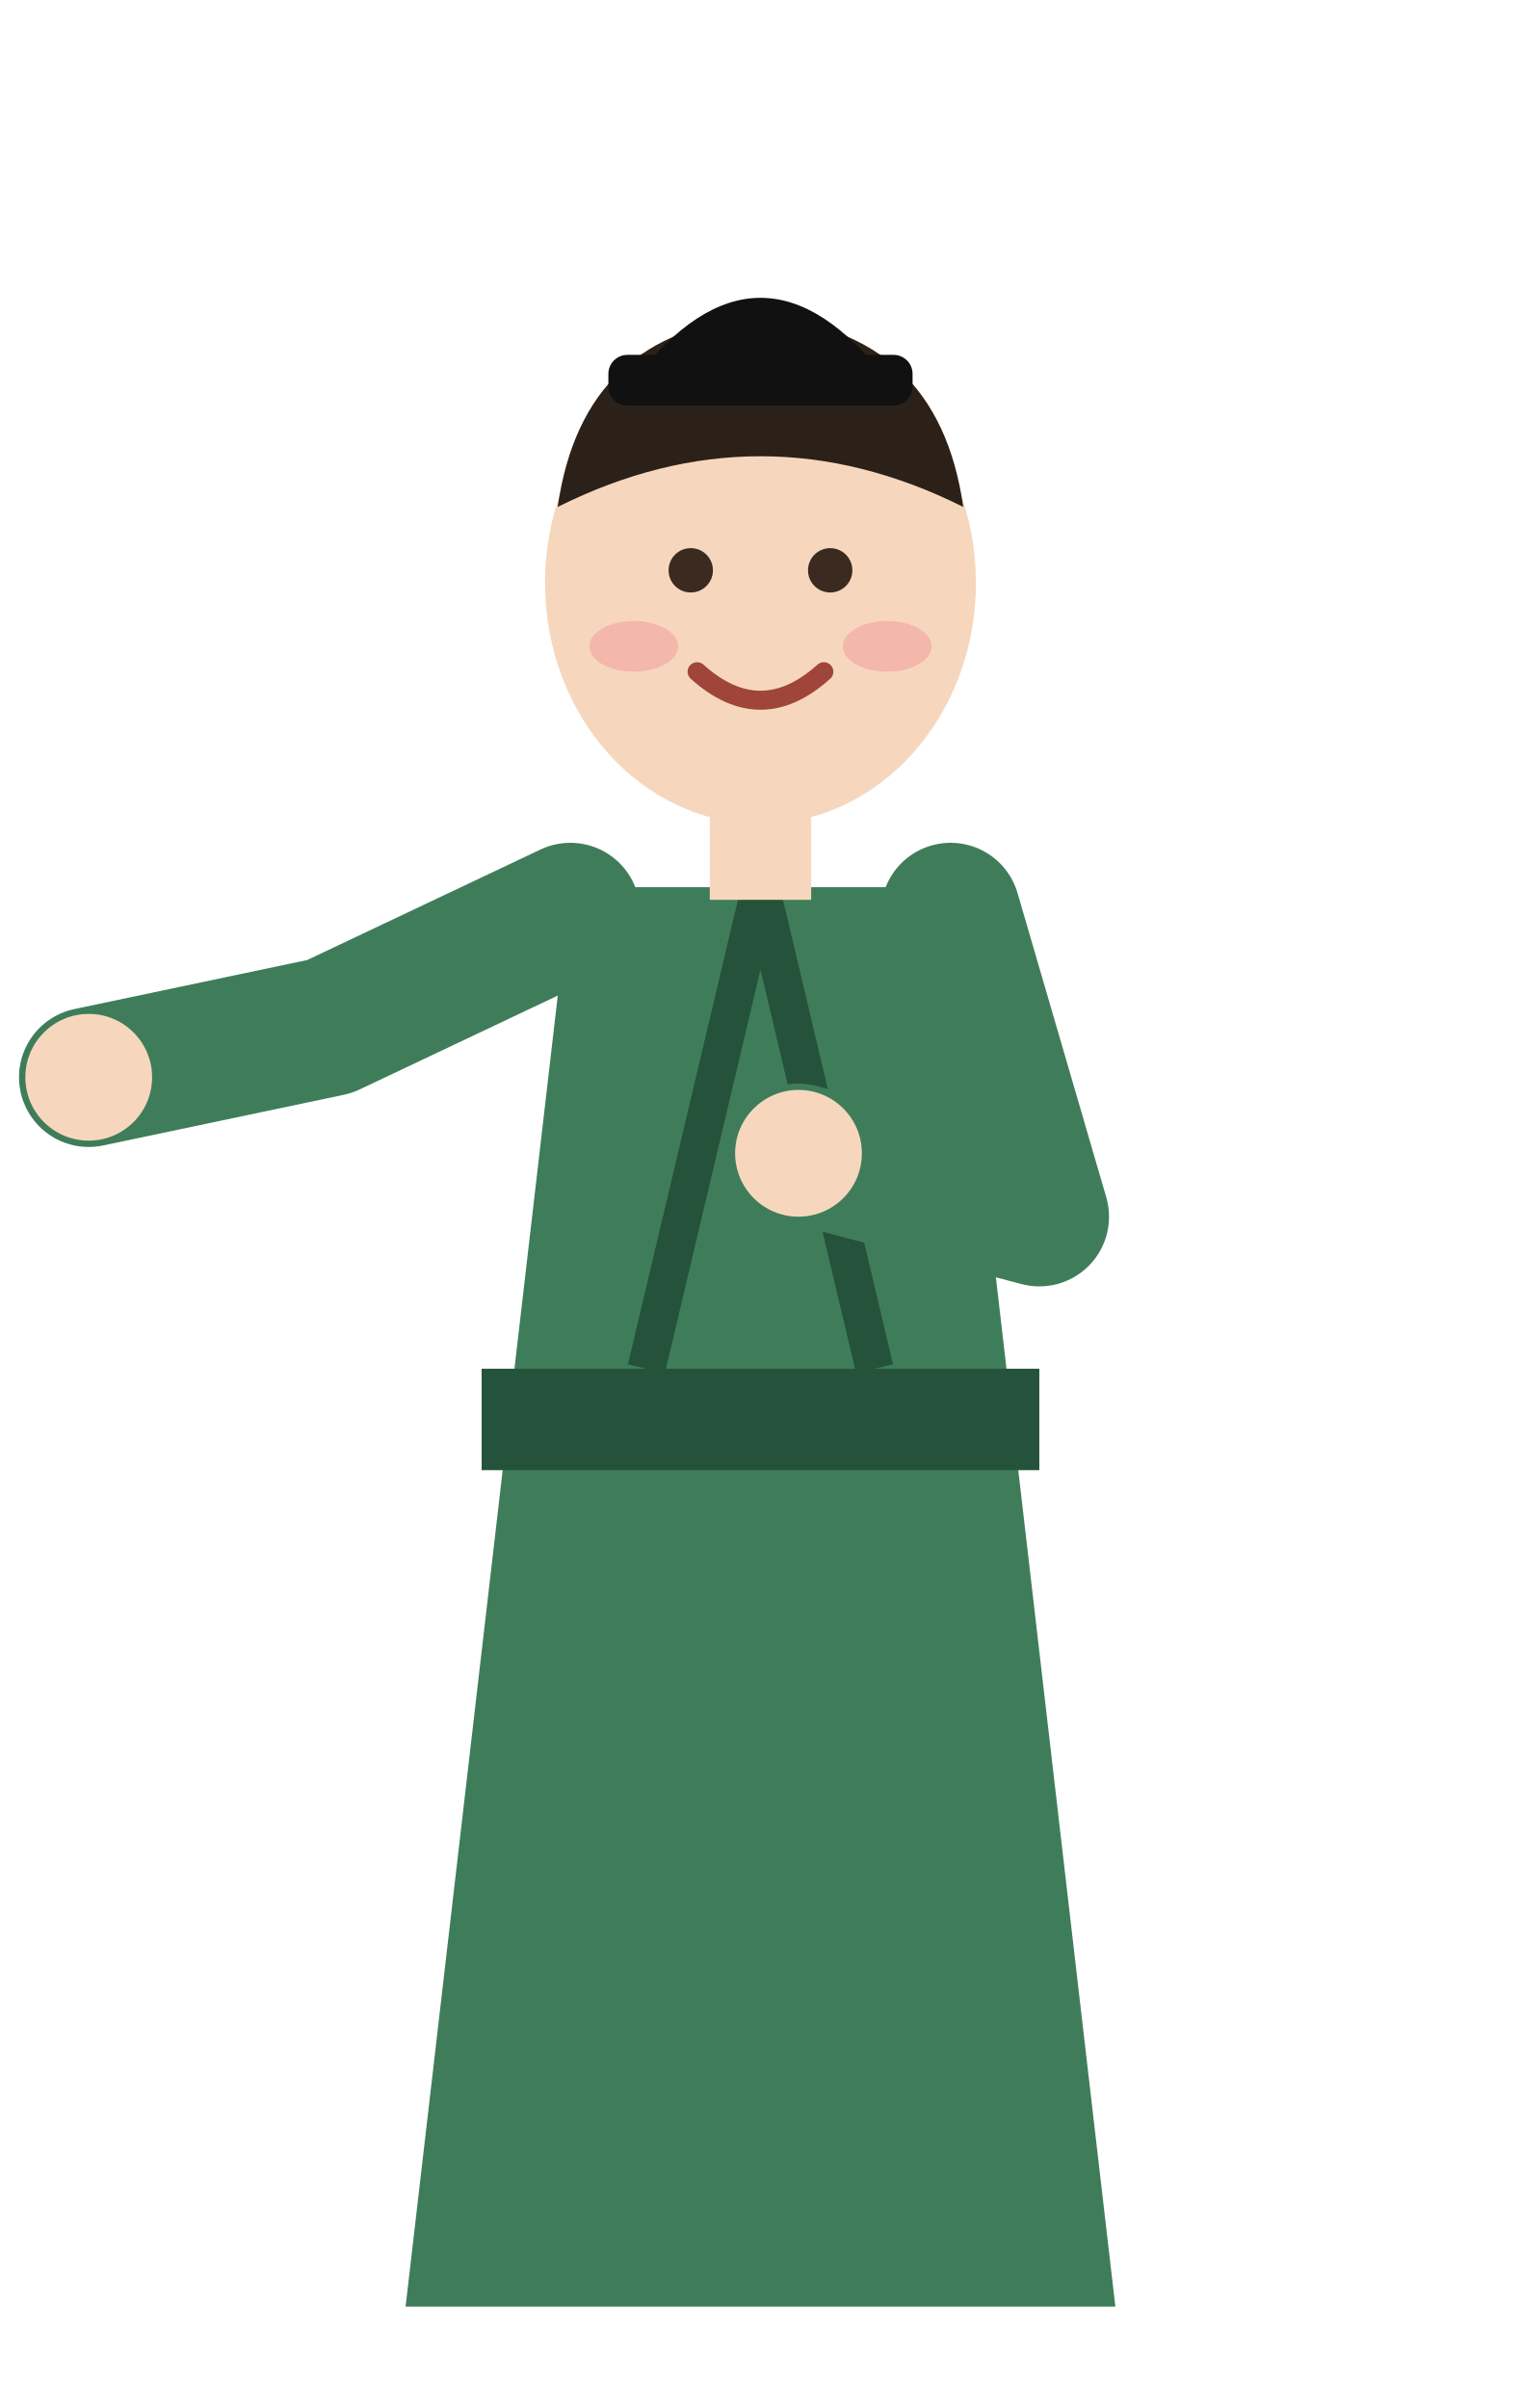
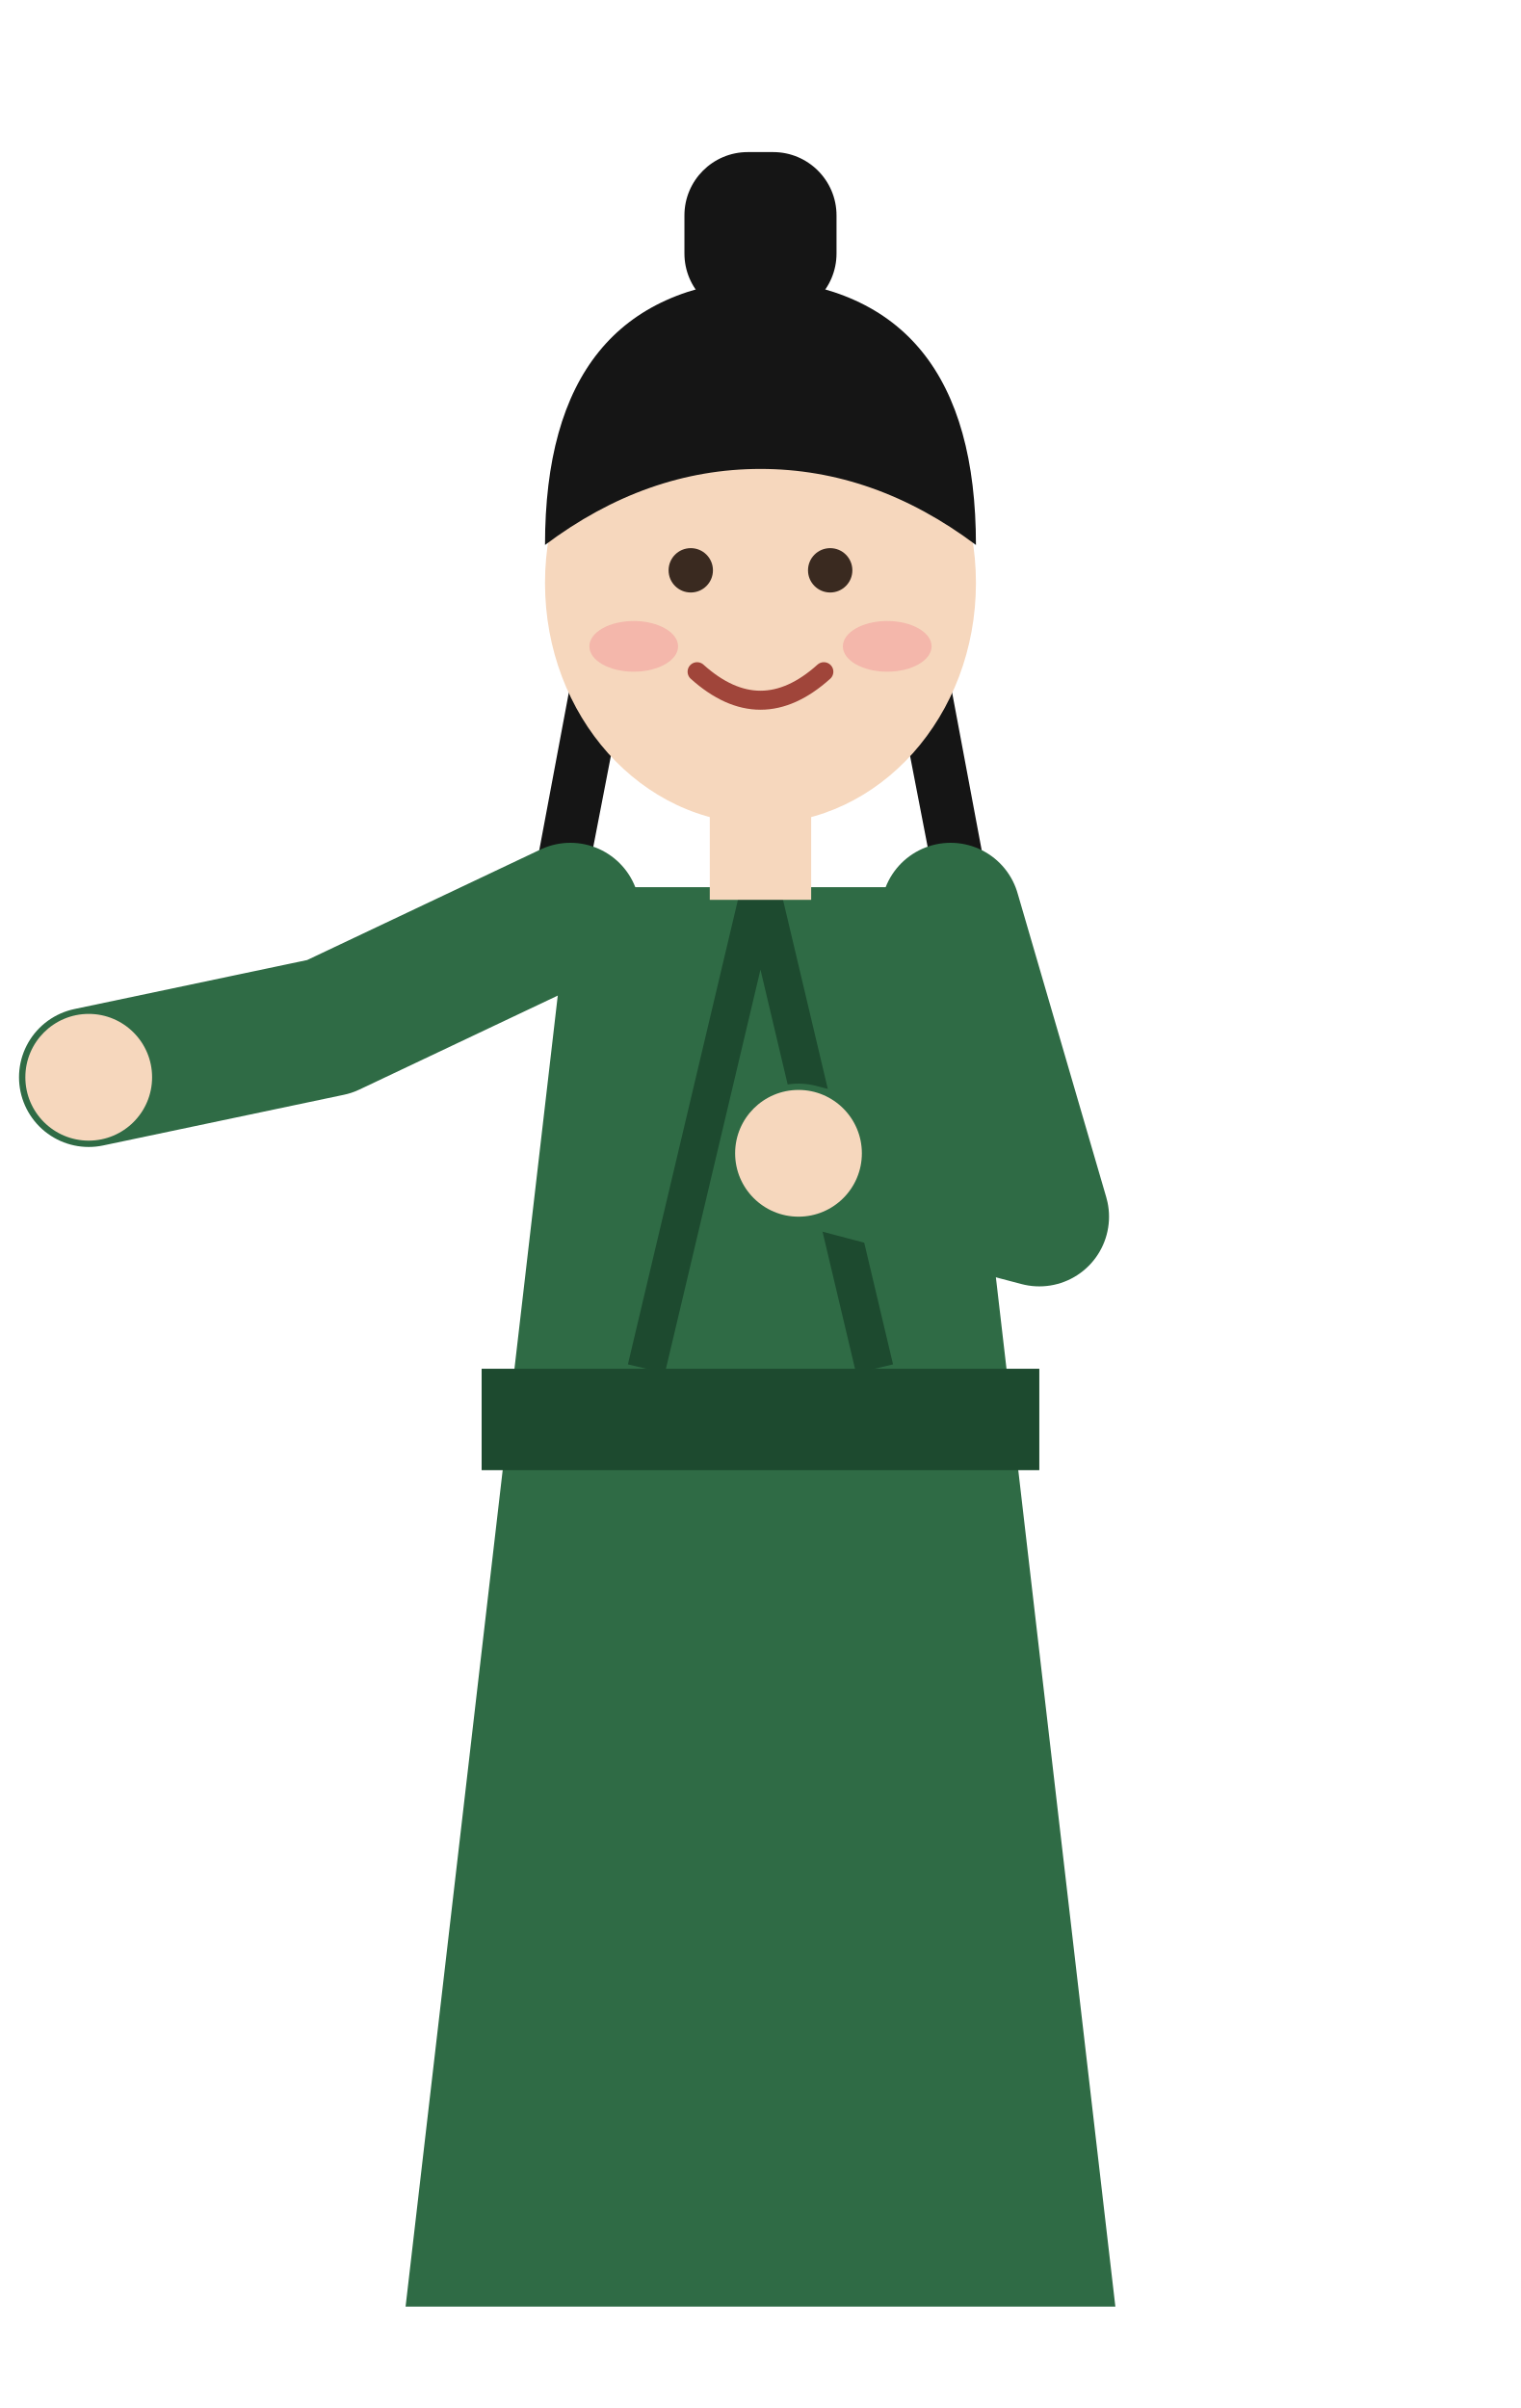
<svg xmlns="http://www.w3.org/2000/svg" width="240" height="380" viewBox="0 -20 240 380">
-   <path d="M90 120 L150 120 L176 344 L64 344 Z" fill="#3f7d5a" />
-   <path d="M120 120 L102 196 M120 120 L138 196" stroke="#25523a" stroke-width="6" fill="none" />
-   <rect x="76" y="196" width="88" height="16" fill="#25523a" />
+   <path d="M96 56 l-12 64 l8 2 l12 -62 z M144 56 l12 64 l-8 2 l-12 -62 z" fill="#151515" />
+   <path d="M90 120 L150 120 L176 344 L64 344 Z" fill="#2f6b45" />
+   <path d="M120 120 L102 196 M120 120 L138 196" stroke="#1d4a2f" stroke-width="6" fill="none" />
+   <rect x="76" y="196" width="88" height="16" fill="#1d4a2f" />
  <rect x="112" y="100" width="16" height="22" fill="#f6d7bd" />
  <ellipse cx="120" cy="72" rx="34" ry="38" fill="#f6d7bd" />
  <path d="M88 60 q4 -28 32 -30 q28 2 32 30 q-16 -8 -32 -8 q-16 0 -32 8 z" fill="#2b2118" />
-   <path d="M100 40 q20 -26 40 0 z" fill="#111" />
-   <rect x="96" y="36" width="48" height="8" rx="3" fill="#111" />
+   <path d="M86 66 q0 -40 34 -42 q34 2 34 42 q-16 -12 -34 -12 q-18 0 -34 12 z" fill="#151515" />
+   <rect x="108" y="4" width="24" height="26" rx="10" fill="#151515" />
  <circle cx="109" cy="70" r="3.5" fill="#3a2a20" />
  <circle cx="131" cy="70" r="3.5" fill="#3a2a20" />
  <path d="M110 86 q10 9 20 0" fill="none" stroke="#a0453a" stroke-width="3" stroke-linecap="round" />
  <ellipse cx="100" cy="82" rx="7" ry="4" fill="#f29c9c" opacity=".55" />
  <ellipse cx="140" cy="82" rx="7" ry="4" fill="#f29c9c" opacity=".55" />
-   <polyline points="90,124 52,142 14,150" fill="none" stroke="#3f7d5a" stroke-width="22" stroke-linecap="round" stroke-linejoin="round" />
+   <polyline points="90,124 52,142 14,150" fill="none" stroke="#2f6b45" stroke-width="22" stroke-linecap="round" stroke-linejoin="round" />
  <circle cx="14" cy="150" r="10" fill="#f6d7bd" />
-   <polyline points="150,124 164,172 126,162" fill="none" stroke="#3f7d5a" stroke-width="22" stroke-linecap="round" stroke-linejoin="round" />
+   <polyline points="150,124 164,172 126,162" fill="none" stroke="#2f6b45" stroke-width="22" stroke-linecap="round" stroke-linejoin="round" />
  <circle cx="126" cy="162" r="10" fill="#f6d7bd" />
</svg>
